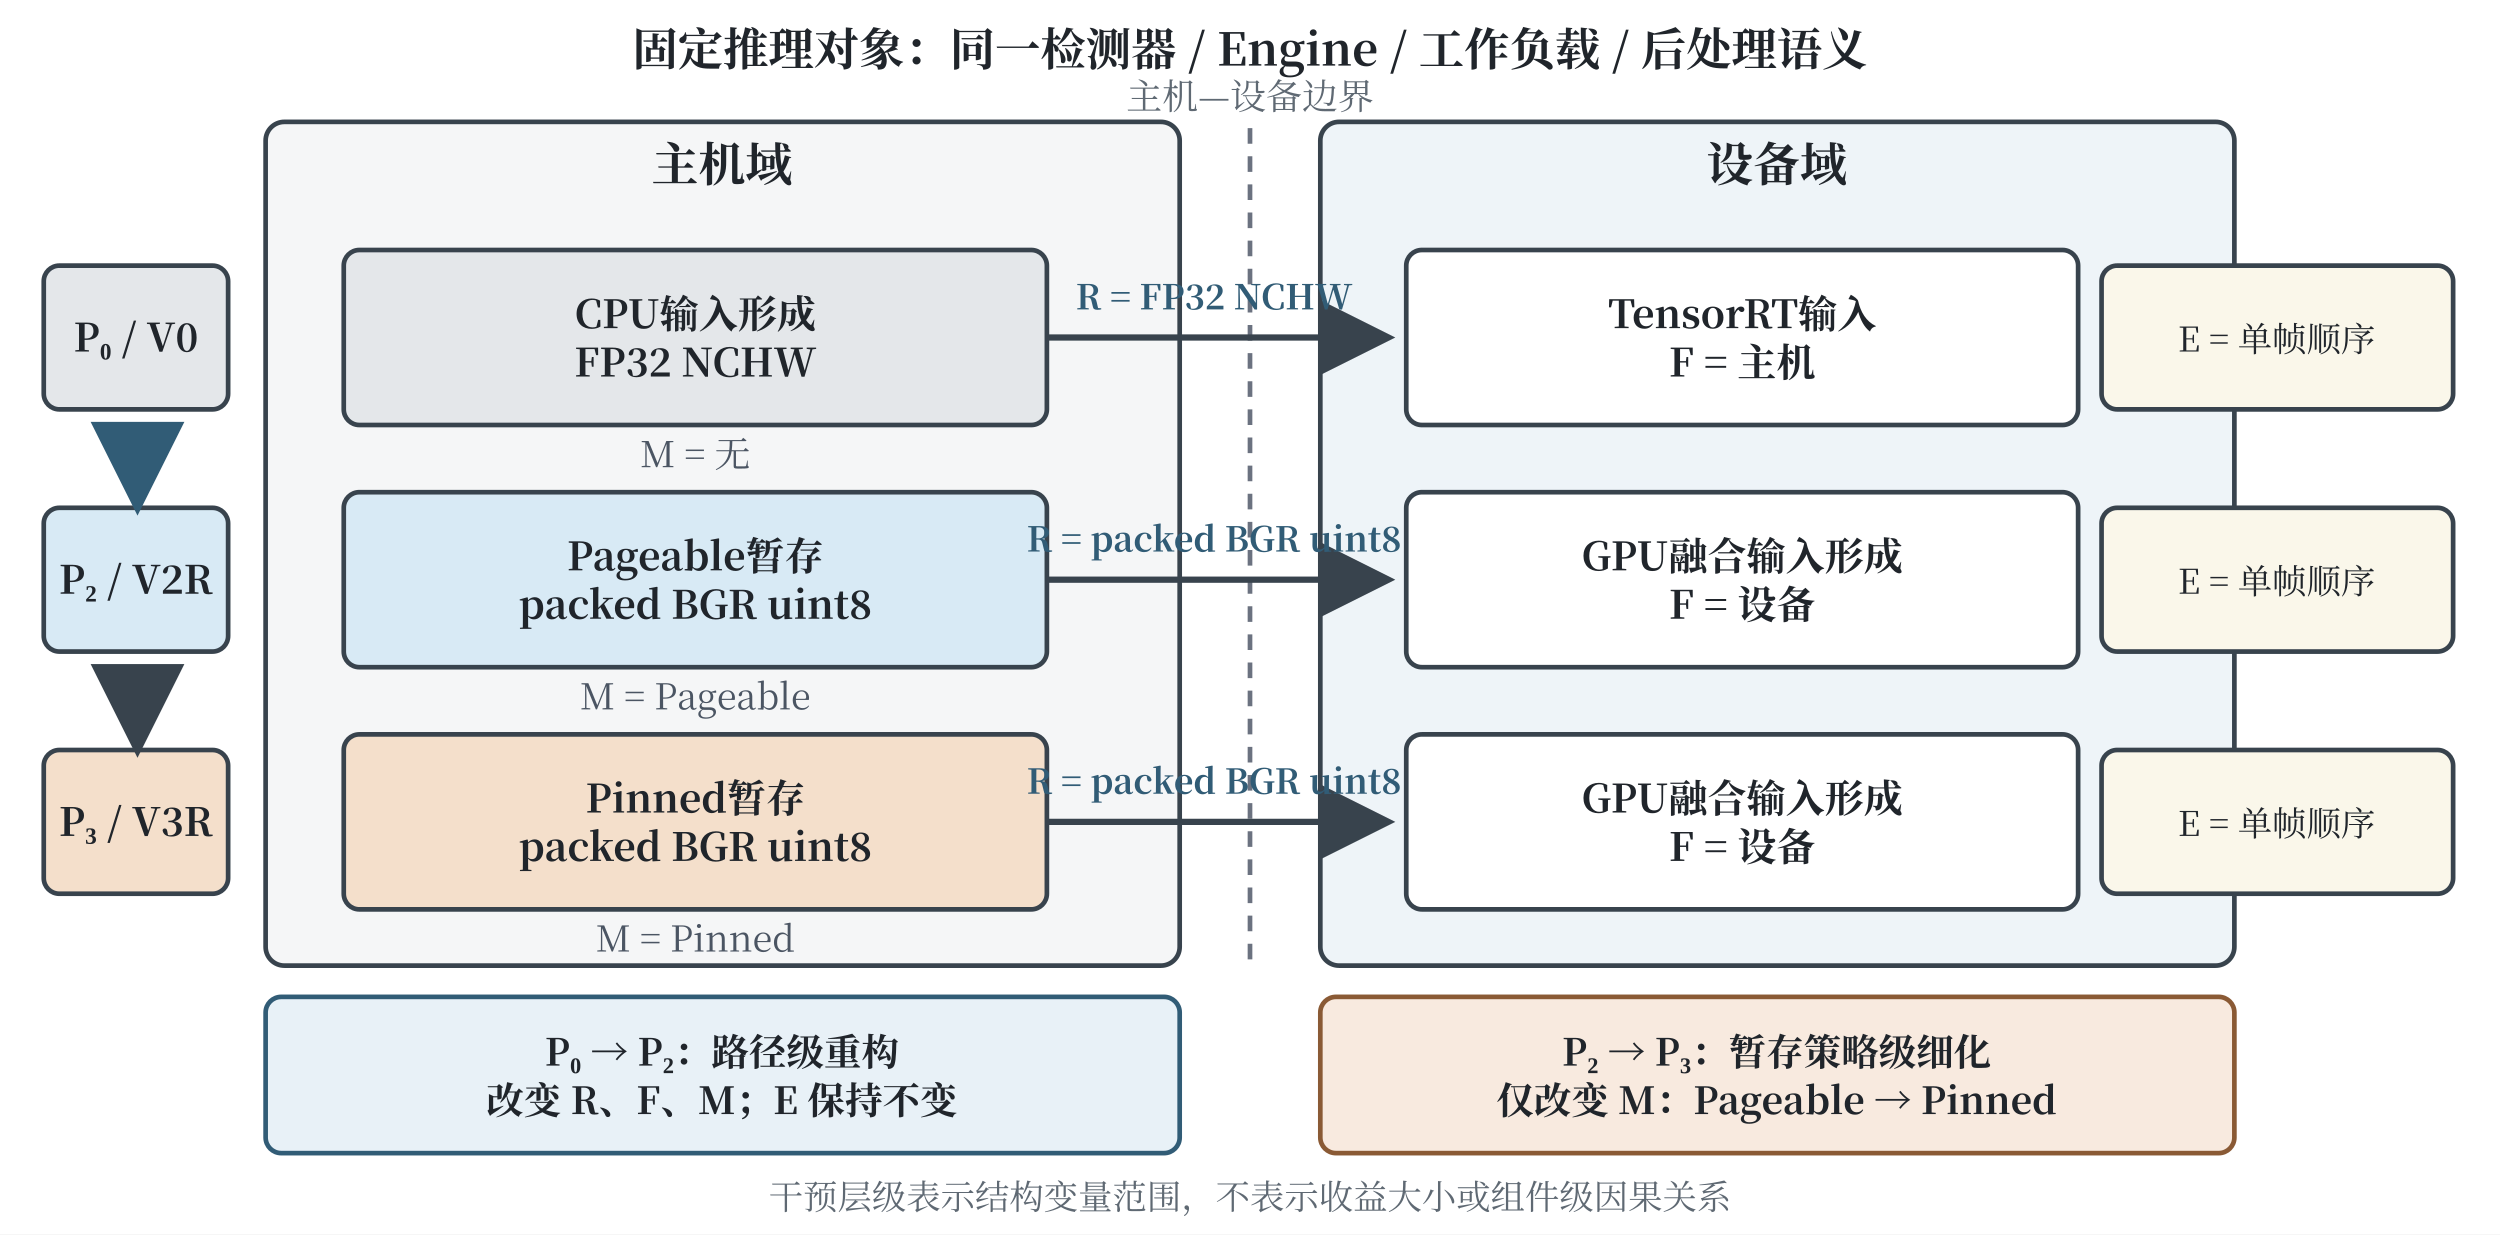
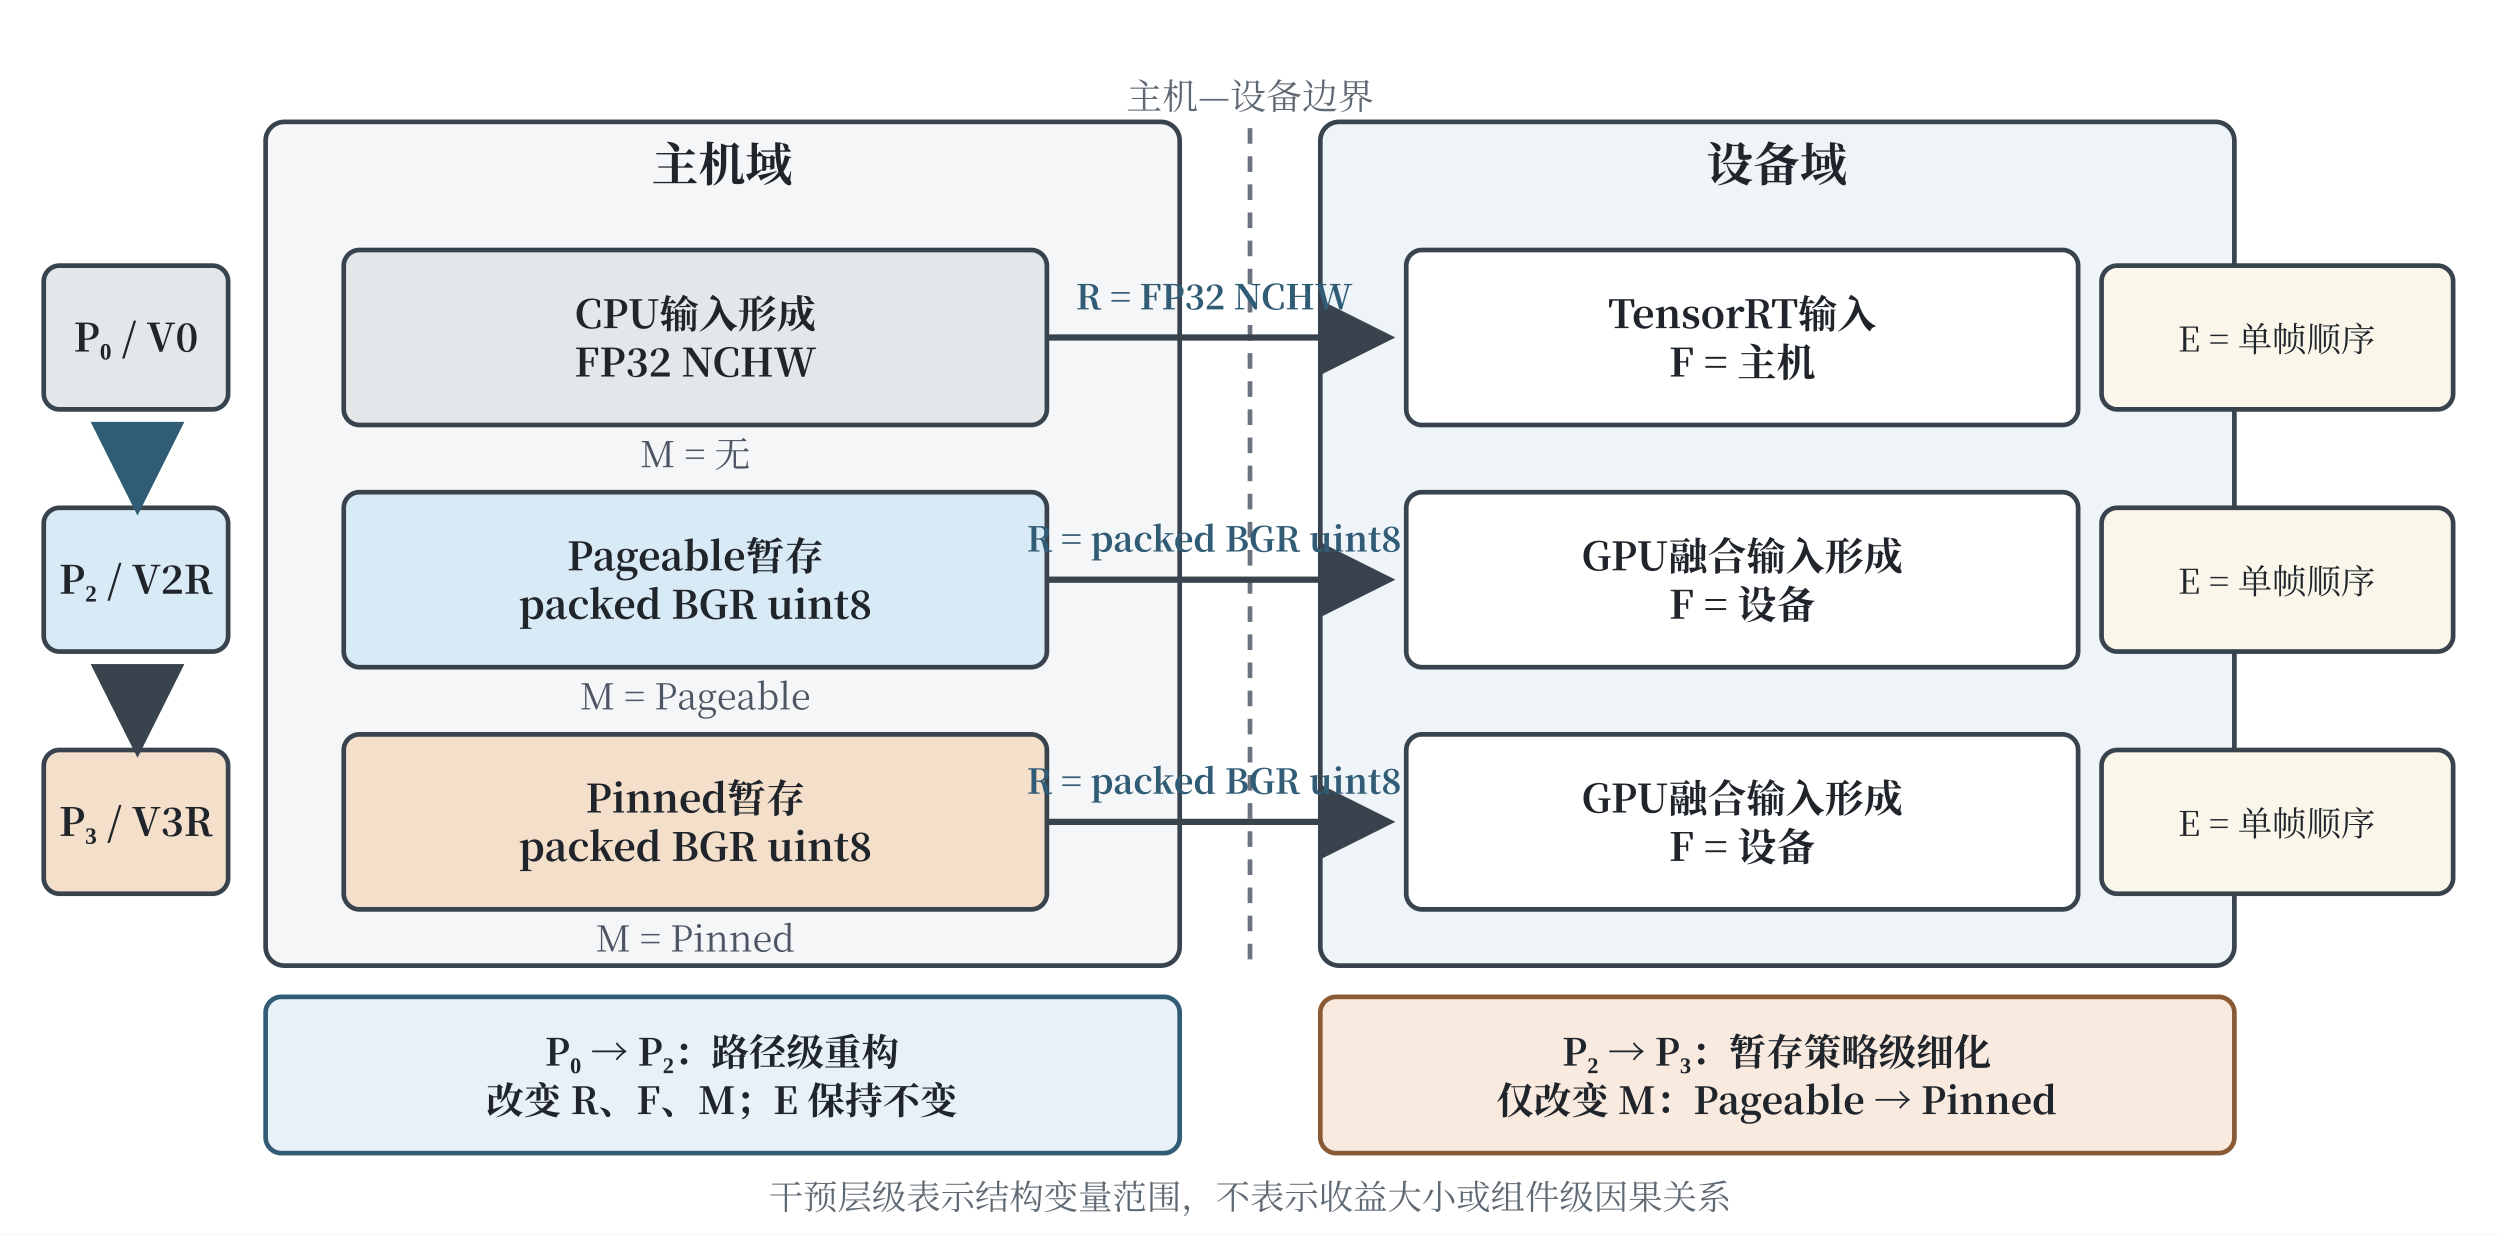
<svg xmlns="http://www.w3.org/2000/svg" width="160mm" height="79mm" viewBox="0 0 1600 790" role="img">
  <defs>
    <marker id="arrow" markerWidth="12" markerHeight="12" refX="10" refY="6" orient="auto" markerUnits="strokeWidth">
      <path d="M0,0 L12,6 L0,12 z" fill="#38434d" />
    </marker>
    <marker id="blue-arrow" markerWidth="12" markerHeight="12" refX="10" refY="6" orient="auto" markerUnits="strokeWidth">
      <path d="M0,0 L12,6 L0,12 z" fill="#315c76" />
    </marker>
  </defs>
  <rect width="1600" height="790" fill="#ffffff" />
-   <text x="800" y="42" text-anchor="middle" font-family="Noto Serif CJK SC,Liberation Serif,serif" font-size="29" font-weight="700" fill="#20252b">固定推理对象：同一检测器 / Engine / 工作负载 / 后处理语义</text>
  <rect x="170" y="78" width="585" height="540" rx="12" fill="#f5f6f7" stroke="#38434d" stroke-width="3" />
  <rect x="845" y="78" width="585" height="540" rx="12" fill="#eef4f8" stroke="#38434d" stroke-width="3" />
  <text x="462" y="116" text-anchor="middle" font-family="Noto Serif CJK SC,Liberation Serif,serif" font-size="30" font-weight="700" fill="#20252b">主机域</text>
  <text x="1137" y="116" text-anchor="middle" font-family="Noto Serif CJK SC,Liberation Serif,serif" font-size="30" font-weight="700" fill="#20252b">设备域</text>
  <line x1="800" y1="82" x2="800" y2="614" stroke="#6b7280" stroke-width="3" stroke-dasharray="10 8" />
  <text x="800" y="70" text-anchor="middle" font-family="Noto Serif CJK SC,Liberation Serif,serif" font-size="23" font-weight="400" fill="#5f6973">主机—设备边界</text>
  <rect x="28" y="170" width="118" height="92" rx="10" fill="#e4e7ea" stroke="#38434d" stroke-width="3" />
  <text x="87" y="225" text-anchor="middle" font-family="Noto Serif CJK SC,Liberation Serif,serif" font-size="25" font-weight="700" fill="#20252b">P₀ / V0</text>
  <rect x="220" y="160" width="450" height="112" rx="10" fill="#e4e7ea" stroke="#38434d" stroke-width="3" />
  <text x="445" y="210" text-anchor="middle" font-family="Noto Serif CJK SC,Liberation Serif,serif" font-size="25" font-weight="700" fill="#20252b">CPU输入形成</text>
  <text x="445" y="241" text-anchor="middle" font-family="Noto Serif CJK SC,Liberation Serif,serif" font-size="25" font-weight="700" fill="#20252b">FP32 NCHW</text>
  <text x="445" y="299" text-anchor="middle" font-family="Noto Serif CJK SC,Liberation Serif,serif" font-size="23" font-weight="400" fill="#4b5563">M = 无</text>
  <line x1="670" y1="216" x2="885" y2="216" stroke="#38434d" stroke-width="4" marker-end="url(#arrow)" />
  <text x="777" y="198" text-anchor="middle" font-family="Noto Serif CJK SC,Liberation Serif,serif" font-size="22" font-weight="700" fill="#315c76">R = FP32 NCHW</text>
  <rect x="900" y="160" width="430" height="112" rx="10" fill="#ffffff" stroke="#38434d" stroke-width="3" />
  <text x="1115" y="210" text-anchor="middle" font-family="Noto Serif CJK SC,Liberation Serif,serif" font-size="25" font-weight="700" fill="#20252b">TensorRT输入</text>
  <text x="1115" y="241" text-anchor="middle" font-family="Noto Serif CJK SC,Liberation Serif,serif" font-size="25" font-weight="700" fill="#20252b">F = 主机</text>
  <rect x="1345" y="170" width="225" height="92" rx="10" fill="#faf7ea" stroke="#38434d" stroke-width="3" />
  <text x="1457" y="225" text-anchor="middle" font-family="Noto Serif CJK SC,Liberation Serif,serif" font-size="22" font-weight="400" fill="#20252b">E = 单帧顺序</text>
  <rect x="28" y="325" width="118" height="92" rx="10" fill="#d8eaf5" stroke="#38434d" stroke-width="3" />
  <text x="87" y="380" text-anchor="middle" font-family="Noto Serif CJK SC,Liberation Serif,serif" font-size="25" font-weight="700" fill="#20252b">P₂ / V2R</text>
  <rect x="220" y="315" width="450" height="112" rx="10" fill="#d8eaf5" stroke="#38434d" stroke-width="3" />
  <text x="445" y="365" text-anchor="middle" font-family="Noto Serif CJK SC,Liberation Serif,serif" font-size="25" font-weight="700" fill="#20252b">Pageable暂存</text>
  <text x="445" y="396" text-anchor="middle" font-family="Noto Serif CJK SC,Liberation Serif,serif" font-size="25" font-weight="700" fill="#20252b">packed BGR uint8</text>
  <text x="445" y="454" text-anchor="middle" font-family="Noto Serif CJK SC,Liberation Serif,serif" font-size="23" font-weight="400" fill="#4b5563">M = Pageable</text>
  <line x1="670" y1="371" x2="885" y2="371" stroke="#38434d" stroke-width="4" marker-end="url(#arrow)" />
  <text x="777" y="353" text-anchor="middle" font-family="Noto Serif CJK SC,Liberation Serif,serif" font-size="22" font-weight="700" fill="#315c76">R = packed BGR uint8</text>
  <rect x="900" y="315" width="430" height="112" rx="10" fill="#ffffff" stroke="#38434d" stroke-width="3" />
  <text x="1115" y="365" text-anchor="middle" font-family="Noto Serif CJK SC,Liberation Serif,serif" font-size="25" font-weight="700" fill="#20252b">GPU融合输入形成</text>
  <text x="1115" y="396" text-anchor="middle" font-family="Noto Serif CJK SC,Liberation Serif,serif" font-size="25" font-weight="700" fill="#20252b">F = 设备</text>
  <rect x="1345" y="325" width="225" height="92" rx="10" fill="#faf7ea" stroke="#38434d" stroke-width="3" />
  <text x="1457" y="380" text-anchor="middle" font-family="Noto Serif CJK SC,Liberation Serif,serif" font-size="22" font-weight="400" fill="#20252b">E = 单帧顺序</text>
  <rect x="28" y="480" width="118" height="92" rx="10" fill="#f4dfcb" stroke="#38434d" stroke-width="3" />
  <text x="87" y="535" text-anchor="middle" font-family="Noto Serif CJK SC,Liberation Serif,serif" font-size="25" font-weight="700" fill="#20252b">P₃ / V3R</text>
  <rect x="220" y="470" width="450" height="112" rx="10" fill="#f4dfcb" stroke="#38434d" stroke-width="3" />
  <text x="445" y="520" text-anchor="middle" font-family="Noto Serif CJK SC,Liberation Serif,serif" font-size="25" font-weight="700" fill="#20252b">Pinned暂存</text>
  <text x="445" y="551" text-anchor="middle" font-family="Noto Serif CJK SC,Liberation Serif,serif" font-size="25" font-weight="700" fill="#20252b">packed BGR uint8</text>
  <text x="445" y="609" text-anchor="middle" font-family="Noto Serif CJK SC,Liberation Serif,serif" font-size="23" font-weight="400" fill="#4b5563">M = Pinned</text>
  <line x1="670" y1="526" x2="885" y2="526" stroke="#38434d" stroke-width="4" marker-end="url(#arrow)" />
  <text x="777" y="508" text-anchor="middle" font-family="Noto Serif CJK SC,Liberation Serif,serif" font-size="22" font-weight="700" fill="#315c76">R = packed BGR uint8</text>
  <rect x="900" y="470" width="430" height="112" rx="10" fill="#ffffff" stroke="#38434d" stroke-width="3" />
  <text x="1115" y="520" text-anchor="middle" font-family="Noto Serif CJK SC,Liberation Serif,serif" font-size="25" font-weight="700" fill="#20252b">GPU融合输入形成</text>
  <text x="1115" y="551" text-anchor="middle" font-family="Noto Serif CJK SC,Liberation Serif,serif" font-size="25" font-weight="700" fill="#20252b">F = 设备</text>
  <rect x="1345" y="480" width="225" height="92" rx="10" fill="#faf7ea" stroke="#38434d" stroke-width="3" />
  <text x="1457" y="535" text-anchor="middle" font-family="Noto Serif CJK SC,Liberation Serif,serif" font-size="22" font-weight="400" fill="#20252b">E = 单帧顺序</text>
  <path d="M88,272 L88,320" fill="none" stroke="#315c76" stroke-width="5" marker-end="url(#blue-arrow)" />
  <rect x="170" y="638" width="585" height="100" rx="10" fill="#e8f1f7" stroke="#315c76" stroke-width="3" />
  <text x="462" y="682" text-anchor="middle" font-family="Noto Serif CJK SC,Liberation Serif,serif" font-size="24" font-weight="700" fill="#20252b">P₀ → P₂：路径级重构</text>
  <text x="462" y="713" text-anchor="middle" font-family="Noto Serif CJK SC,Liberation Serif,serif" font-size="24" font-weight="700" fill="#20252b">改变 R、F、M；E 保持不变</text>
  <path d="M88,427 L88,475" fill="none" stroke="#8a5a35" stroke-width="5" marker-end="url(#arrow)" />
  <rect x="845" y="638" width="585" height="100" rx="10" fill="#f8eadf" stroke="#8a5a35" stroke-width="3" />
  <text x="1137" y="682" text-anchor="middle" font-family="Noto Serif CJK SC,Liberation Serif,serif" font-size="24" font-weight="700" fill="#20252b">P₂ → P₃：暂存策略级细化</text>
  <text x="1137" y="713" text-anchor="middle" font-family="Noto Serif CJK SC,Liberation Serif,serif" font-size="24" font-weight="700" fill="#20252b">仅改变 M：Pageable → Pinned</text>
  <text x="800" y="774" text-anchor="middle" font-family="Noto Serif CJK SC,Liberation Serif,serif" font-size="22" font-weight="400" fill="#5f6973">干预层级表示结构变量范围，不表示收益大小或组件级因果关系</text>
</svg>
